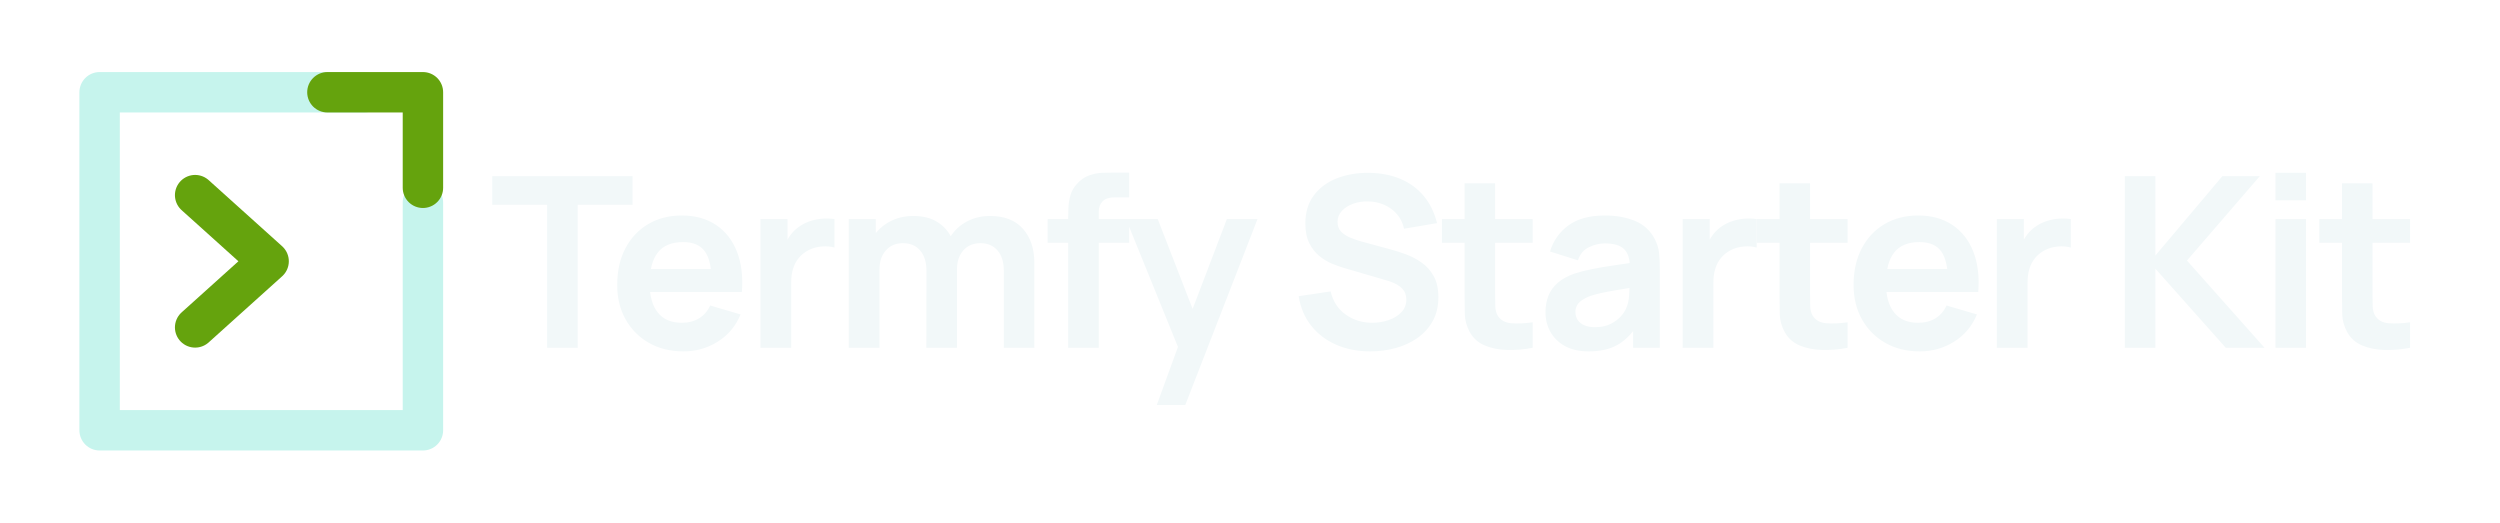
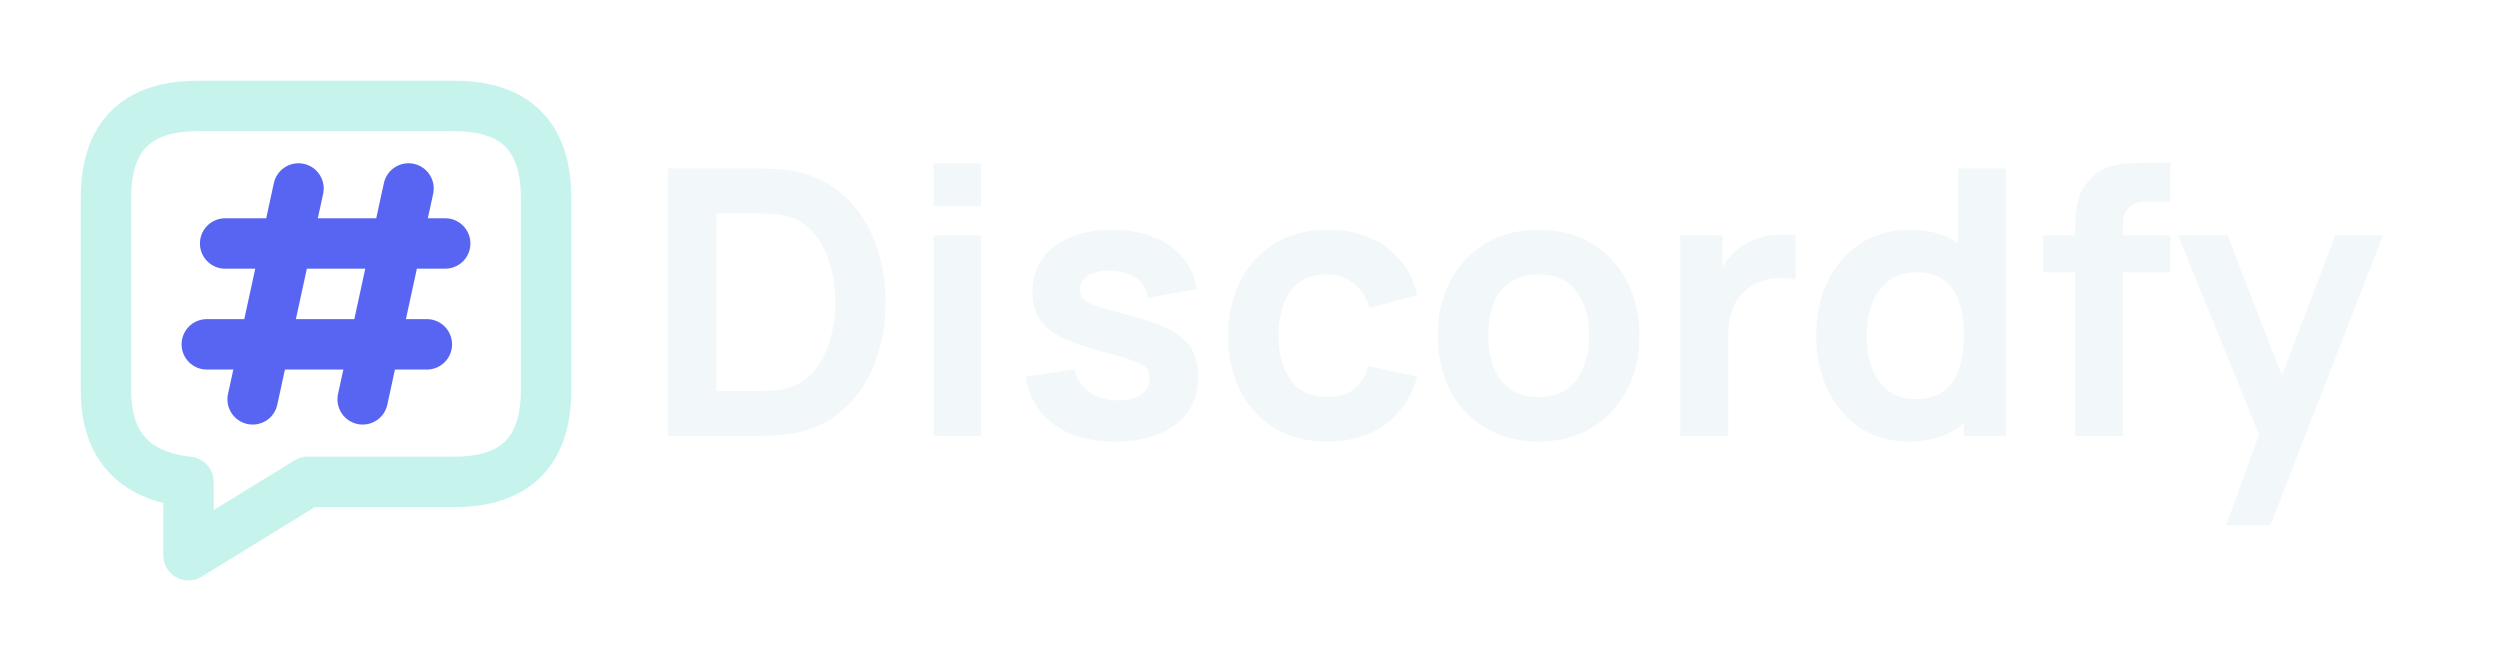
- <svg xmlns="http://www.w3.org/2000/svg" viewBox="0 0 1531 320" role="img" aria-labelledby="title">
+ <svg xmlns="http://www.w3.org/2000/svg" width="1227" height="320" viewBox="0 0 1227 320" role="img" aria-label="Discordfy">
  <g transform="translate(16 16) scale(4.5)">
    <g fill="none" stroke-linejoin="round" stroke-linecap="round" stroke-width="5.5">
-       <path stroke="#C6F4ED" d="M46 9H10v46h44V24" />
-       <path stroke="#65A30D" d="m23 23 10 9-10 9M41 9h13v13" />
+       <path stroke="#C6F4ED" d="M18 8H46Q56 8 56 18V39Q56 49 46 49H30L17 57V49Q8 48 8 39V18Q8 8 18 8Z" />
+       <path stroke="#5865F2" d="M29 17L24 40M41 17L36 40M21 23H45M19 34H43" />
    </g>
  </g>
-   <path d="M335.04 213L335.04 125.4L301.46 125.4L301.46 107.88L387.38 107.88L387.38 125.4L353.8 125.4L353.8 213ZM418.56 215.19Q406.52 215.19 397.39 209.97Q388.27 204.75 383.12 195.59Q377.98 186.43 377.98 174.53Q377.98 161.61 383.01 152.05Q388.05 142.48 396.96 137.23Q405.86 131.97 417.54 131.97Q429.81 131.97 438.46 137.74Q447.11 143.5 451.27 154.02Q455.43 164.53 454.33 178.84L435.79 178.84L435.79 171.97Q435.72 159.49 431.6 153.87Q427.47 148.25 418.35 148.25Q407.83 148.25 402.83 154.67Q397.83 161.1 397.83 173.58Q397.83 185.11 402.83 191.39Q407.83 197.67 417.54 197.67Q423.67 197.67 428.13 194.93Q432.58 192.2 434.92 187.09L453.53 192.56Q449.08 203.29 439.55 209.24Q430.03 215.19 418.56 215.19ZM391.99 178.84L391.99 164.75L445.21 164.75L445.21 178.84ZM465.7 213L465.7 134.16L482.27 134.16L482.27 153.36L480.37 150.88Q481.83 146.86 484.35 143.58Q486.87 140.29 490.45 138.1Q493.29 136.28 496.72 135.22Q500.15 134.16 503.8 133.9Q507.45 133.65 511.03 134.16L511.03 151.61Q507.6 150.59 503.18 150.95Q498.77 151.32 495.12 153.21Q491.61 155.04 489.24 157.89Q486.87 160.73 485.7 164.49Q484.53 168.25 484.53 172.85L484.53 213ZM614.74 213L614.74 165.77Q614.74 157.81 610.87 153.36Q607 148.91 600.36 148.91Q596.13 148.91 592.91 150.84Q589.7 152.78 587.88 156.39Q586.05 160 586.05 164.89L577.95 159.78Q577.95 151.61 581.75 145.4Q585.54 139.2 591.97 135.73Q598.39 132.26 606.27 132.26Q619.56 132.26 626.49 140.15Q633.43 148.03 633.43 160.95L633.43 213ZM519.77 213L519.77 134.16L536.34 134.16L536.34 159.42L538.6 159.42L538.6 213ZM567.29 213L567.36 165.84Q567.36 157.89 563.5 153.4Q559.63 148.91 552.91 148.91Q546.49 148.91 542.54 153.32Q538.6 157.74 538.6 164.89L530.57 159.35Q530.57 151.61 534.4 145.48Q538.24 139.34 544.73 135.8Q551.23 132.26 559.26 132.26Q568.31 132.26 574.26 136.09Q580.21 139.93 583.13 146.46Q586.05 152.99 586.05 160.95L586.05 213ZM654.13 213L654.13 133.65Q654.13 130.66 654.31 126.97Q654.49 123.28 655.55 119.56Q656.61 115.84 659.38 112.77Q662.81 108.9 666.94 107.44Q671.06 105.98 674.93 105.84Q678.8 105.69 681.72 105.69L691.5 105.69L691.5 120.87L682.45 120.87Q677.56 120.87 675.22 123.32Q672.89 125.77 672.89 129.42L672.89 213ZM641.57 148.69L641.57 134.16L691.5 134.16L691.5 148.69ZM708.41 248.04L723.6 206.36L723.89 218.62L689.58 134.16L709 134.16L732.72 195.26L728.05 195.26L751.34 134.16L770.1 134.16L725.86 248.04ZM839.18 215.19Q827.57 215.19 818.27 211.1Q808.96 207.01 802.97 199.46Q796.99 191.9 795.31 181.39L814.87 178.47Q817.06 187.67 824.14 192.67Q831.22 197.67 840.35 197.67Q845.61 197.67 850.39 196.03Q855.17 194.39 858.2 191.21Q861.23 188.03 861.23 183.44Q861.23 181.46 860.64 179.82Q860.06 178.18 858.78 176.79Q857.5 175.41 855.39 174.2Q853.27 173 850.28 172.05L823.05 164.09Q819.76 163.14 815.71 161.46Q811.66 159.78 807.97 156.79Q804.29 153.8 801.84 148.98Q799.4 144.16 799.4 136.86Q799.4 126.5 804.65 119.56Q809.91 112.63 818.71 109.19Q827.5 105.76 838.31 105.84Q849.11 105.98 857.61 109.56Q866.12 113.14 871.85 119.96Q877.58 126.79 880.06 136.64L859.84 140.07Q858.67 134.74 855.42 131.06Q852.18 127.37 847.61 125.4Q843.05 123.43 838.01 123.36Q833.05 123.21 828.74 124.74Q824.44 126.28 821.77 129.16Q819.11 132.04 819.11 135.91Q819.11 139.64 821.33 141.9Q823.56 144.16 826.92 145.55Q830.28 146.94 833.71 147.88L852.25 152.92Q856.26 154.02 861.12 155.8Q865.97 157.59 870.5 160.73Q875.02 163.87 877.94 169.02Q880.86 174.16 880.86 182.05Q880.86 190.37 877.4 196.61Q873.93 202.85 868.05 206.98Q862.18 211.1 854.69 213.15Q847.21 215.19 839.18 215.19ZM938.6 213Q930.57 214.53 922.9 214.31Q915.24 214.1 909.21 211.54Q903.19 208.99 900.05 203.29Q897.2 197.96 897.06 192.52Q896.91 187.09 896.91 180.15L896.91 112.26L915.6 112.26L915.6 179.13Q915.6 183.73 915.71 187.38Q915.82 191.03 917.21 193.29Q919.83 197.52 925.6 197.96Q931.37 198.4 938.6 197.38ZM883.04 148.69L883.04 134.16L938.6 134.16L938.6 148.69ZM972.81 215.19Q964.27 215.19 958.39 211.94Q952.52 208.69 949.49 203.25Q946.46 197.82 946.46 191.32Q946.46 185.7 948.24 181.17Q950.03 176.65 953.9 173.25Q957.77 169.86 964.05 167.59Q968.65 166.06 974.85 164.82Q981.06 163.58 988.61 162.48Q996.17 161.39 1004.93 160.07L998.14 163.8Q998.21 156.21 994.67 152.63Q991.13 149.05 982.74 149.05Q977.92 149.05 973.06 151.39Q968.21 153.72 966.31 159.42L949.23 154.02Q952.22 144.16 960.47 138.07Q968.72 131.97 982.81 131.97Q993.25 131.97 1001.28 135.29Q1009.31 138.61 1013.4 146.42Q1015.59 150.73 1016.03 155.07Q1016.46 159.42 1016.46 164.75L1016.46 213L1000.11 213L1000.11 196.36L1002.59 199.42Q997.05 207.67 990.15 211.43Q983.25 215.19 972.81 215.19ZM976.68 200.37Q982.45 200.37 986.42 198.33Q990.4 196.28 992.77 193.55Q995.15 190.81 995.95 188.55Q997.41 185.26 997.67 180.95Q997.92 176.65 997.92 173.87L1003.54 175.41Q995.07 176.79 989.49 177.74Q983.91 178.69 980.22 179.53Q976.53 180.37 973.69 181.32Q970.69 182.49 968.72 183.87Q966.75 185.26 965.76 187.05Q964.78 188.84 964.78 191.03Q964.78 193.87 966.17 195.95Q967.55 198.04 970.22 199.2Q972.88 200.37 976.68 200.37ZM1030.46 213L1030.46 134.16L1047.03 134.16L1047.03 153.36L1045.13 150.88Q1046.59 146.86 1049.11 143.58Q1051.63 140.29 1055.2 138.1Q1058.05 136.28 1061.48 135.22Q1064.91 134.16 1068.56 133.9Q1072.21 133.65 1075.79 134.16L1075.79 151.61Q1072.36 150.59 1067.94 150.95Q1063.52 151.32 1059.87 153.21Q1056.37 155.04 1054 157.89Q1051.63 160.73 1050.46 164.49Q1049.29 168.25 1049.29 172.85L1049.29 213ZM1131.46 213Q1123.43 214.53 1115.77 214.31Q1108.1 214.1 1102.08 211.54Q1096.06 208.99 1092.92 203.29Q1090.07 197.96 1089.93 192.52Q1089.78 187.09 1089.78 180.15L1089.78 112.26L1108.47 112.26L1108.47 179.13Q1108.47 183.73 1108.58 187.38Q1108.69 191.03 1110.07 193.29Q1112.7 197.52 1118.47 197.96Q1124.24 198.4 1131.46 197.38ZM1075.91 148.69L1075.91 134.16L1131.46 134.16L1131.46 148.69ZM1175.71 215.19Q1163.67 215.19 1154.54 209.97Q1145.42 204.75 1140.27 195.59Q1135.13 186.43 1135.13 174.53Q1135.13 161.61 1140.16 152.05Q1145.2 142.48 1154.11 137.23Q1163.01 131.97 1174.69 131.97Q1186.96 131.97 1195.61 137.74Q1204.26 143.5 1208.42 154.02Q1212.58 164.53 1211.48 178.84L1192.94 178.84L1192.94 171.97Q1192.87 159.49 1188.74 153.87Q1184.62 148.25 1175.5 148.25Q1164.98 148.25 1159.98 154.67Q1154.98 161.1 1154.98 173.58Q1154.98 185.11 1159.98 191.39Q1164.98 197.67 1174.69 197.67Q1180.82 197.67 1185.28 194.93Q1189.73 192.2 1192.07 187.09L1210.68 192.56Q1206.23 203.29 1196.7 209.24Q1187.18 215.19 1175.71 215.19ZM1149.14 178.84L1149.14 164.75L1202.36 164.75L1202.36 178.84ZM1222.85 213L1222.85 134.16L1239.42 134.16L1239.42 153.36L1237.52 150.88Q1238.98 146.86 1241.5 143.58Q1244.02 140.29 1247.6 138.1Q1250.44 136.28 1253.87 135.22Q1257.3 134.16 1260.95 133.9Q1264.6 133.65 1268.18 134.16L1268.18 151.61Q1264.75 150.59 1260.33 150.95Q1255.92 151.32 1252.27 153.21Q1248.76 155.04 1246.39 157.89Q1244.02 160.73 1242.85 164.49Q1241.68 168.25 1241.68 172.85L1241.68 213ZM1301.26 213L1301.26 107.88L1319.95 107.88L1319.95 156.5L1360.98 107.88L1383.9 107.88L1339.3 159.56L1386.82 213L1363.09 213L1319.95 164.53L1319.95 213ZM1393.51 122.7L1393.51 105.84L1412.2 105.84L1412.2 122.7ZM1393.51 213L1393.51 134.16L1412.2 134.16L1412.2 213ZM1475.92 213Q1467.89 214.53 1460.22 214.31Q1452.56 214.1 1446.53 211.54Q1440.51 208.99 1437.37 203.29Q1434.53 197.96 1434.38 192.52Q1434.23 187.09 1434.23 180.15L1434.23 112.26L1452.92 112.26L1452.92 179.13Q1452.92 183.73 1453.03 187.38Q1453.14 191.03 1454.53 193.29Q1457.16 197.52 1462.92 197.96Q1468.69 198.4 1475.92 197.38ZM1420.36 148.69L1420.36 134.16L1475.92 134.16L1475.92 148.69Z" fill="#F2F8F9" />
+   <g fill="#F2F8F9" transform="translate(315 214) scale(0.09119514 -0.09119514)">
+     <path transform="translate(0 0)" d="M140 0L140 1440L602 1440Q620 1440 673.5 1439Q727 1438 776 1432Q949 1411 1068.5 1311Q1188 1211 1250 1057Q1312 903 1312 720Q1312 537 1250 383Q1188 229 1068.5 129Q949 29 776 8Q727 2 673.5 1Q620 0 602 0ZM401 242L602 242Q631 242 677.5 243.5Q724 245 760 252Q858 271 920 341.5Q982 412 1011.5 512Q1041 612 1041 720Q1041 833 1010.5 933Q980 1033 917.5 1101.5Q855 1170 760 1188Q724 1196 677.5 1197Q631 1198 602 1198L401 1198Z" />
+     <path transform="translate(1410.333 0)" d="M160 1237L160 1468L416 1468L416 1237ZM160 0L160 1080L416 1080L416 0Z" />
+     <path transform="translate(1986.667 0)" d="M560 -30Q357 -30 232 61.5Q107 153 80 319L342 359Q360 281 422 236.5Q484 192 578 192Q658 192 702 223Q746 254 746 310Q746 344 729 365Q712 386 655 406Q598 426 479 458Q345 493 265.5 534.5Q186 576 151 634Q116 692 116 774Q116 877 168.5 952.5Q221 1028 317 1069Q413 1110 543 1110Q670 1110 767.5 1071Q865 1032 925.5 960Q986 888 999 791L737 744Q729 808 680 845.5Q631 883 548 889Q468 893 419.5 865.5Q371 838 371 787Q371 757 391 736.5Q411 716 473.5 695.5Q536 675 662 643Q788 610 864 567.5Q940 525 974 466Q1008 407 1008 323Q1008 158 889 64Q770 -30 560 -30Z" />
+     <path transform="translate(3075.167 0)" d="M613 -30Q445 -30 326 45Q207 120 143.5 248.5Q80 377 80 540Q80 705 146 834Q212 963 332 1036.5Q452 1110 616 1110Q804 1110 932.5 1015.5Q1061 921 1098 758L842 689Q816 775 753.5 822.5Q691 870 613 870Q522 870 464.5 827Q407 784 379.5 709.5Q352 635 352 540Q352 392 417.5 301Q483 210 613 210Q707 210 758.5 253Q810 296 836 376L1098 320Q1050 152 923.5 61Q797 -30 613 -30Z" />
+     <path transform="translate(4203.833 0)" d="M622 -30Q459 -30 337 43Q215 116 147.5 244.5Q80 373 80 540Q80 709 149 837.5Q218 966 340 1038Q462 1110 622 1110Q785 1110 907 1037Q1029 964 1097 835.5Q1165 707 1165 540Q1165 372 1096.5 243.5Q1028 115 905.5 42.5Q783 -30 622 -30ZM622 210Q759 210 826.5 302.5Q894 395 894 540Q894 691 825.5 780.5Q757 870 622 870Q529 870 469 828.5Q409 787 380.5 712.5Q352 638 352 540Q352 389 420.5 299.5Q489 210 622 210Z" />
+     <path transform="translate(5449 0)" d="M140 0L140 1080L367 1080L367 817L341 851Q361 906 395.5 951Q430 996 479 1026Q518 1051 565 1065.5Q612 1080 662 1083.5Q712 1087 761 1080L761 841Q714 855 653.5 850Q593 845 543 819Q495 794 462.5 755Q430 716 414 664.5Q398 613 398 550L398 0Z" />
+     <path transform="translate(6240.167 0)" d="M576 -30Q426 -30 315 45Q204 120 142 249Q80 378 80 540Q80 705 142.5 833.5Q205 962 319 1036Q433 1110 587 1110Q741 1110 846 1035Q951 960 1005 831Q1059 702 1059 540Q1059 378 1004.5 249Q950 120 842.5 45Q735 -30 576 -30ZM616 199Q710 199 767 242Q824 285 849.5 362Q875 439 875 540Q875 642 849.5 719Q824 796 769 838.5Q714 881 625 881Q531 881 470.5 835Q410 789 381 711.5Q352 634 352 540Q352 445 380 367.5Q408 290 466.5 244.5Q525 199 616 199ZM875 0L875 749L844 749L844 1440L1102 1440L1102 0Z" />
+     <path transform="translate(7482 0)" d="M232 0L232 1087Q232 1128 234.5 1178.5Q237 1229 251.5 1280Q266 1331 304 1373Q351 1426 407.5 1446Q464 1466 517 1468Q570 1470 610 1470L744 1470L744 1262L620 1262Q553 1262 521 1228.5Q489 1195 489 1145L489 0ZM60 881L60 1080L744 1080L744 881Z" />
+     <path transform="translate(8246.167 0)" d="M280 -480L488 91L492 -77L22 1080L288 1080L613 243L549 243L868 1080L1125 1080L519 -480Z" />
+   </g>
</svg>
